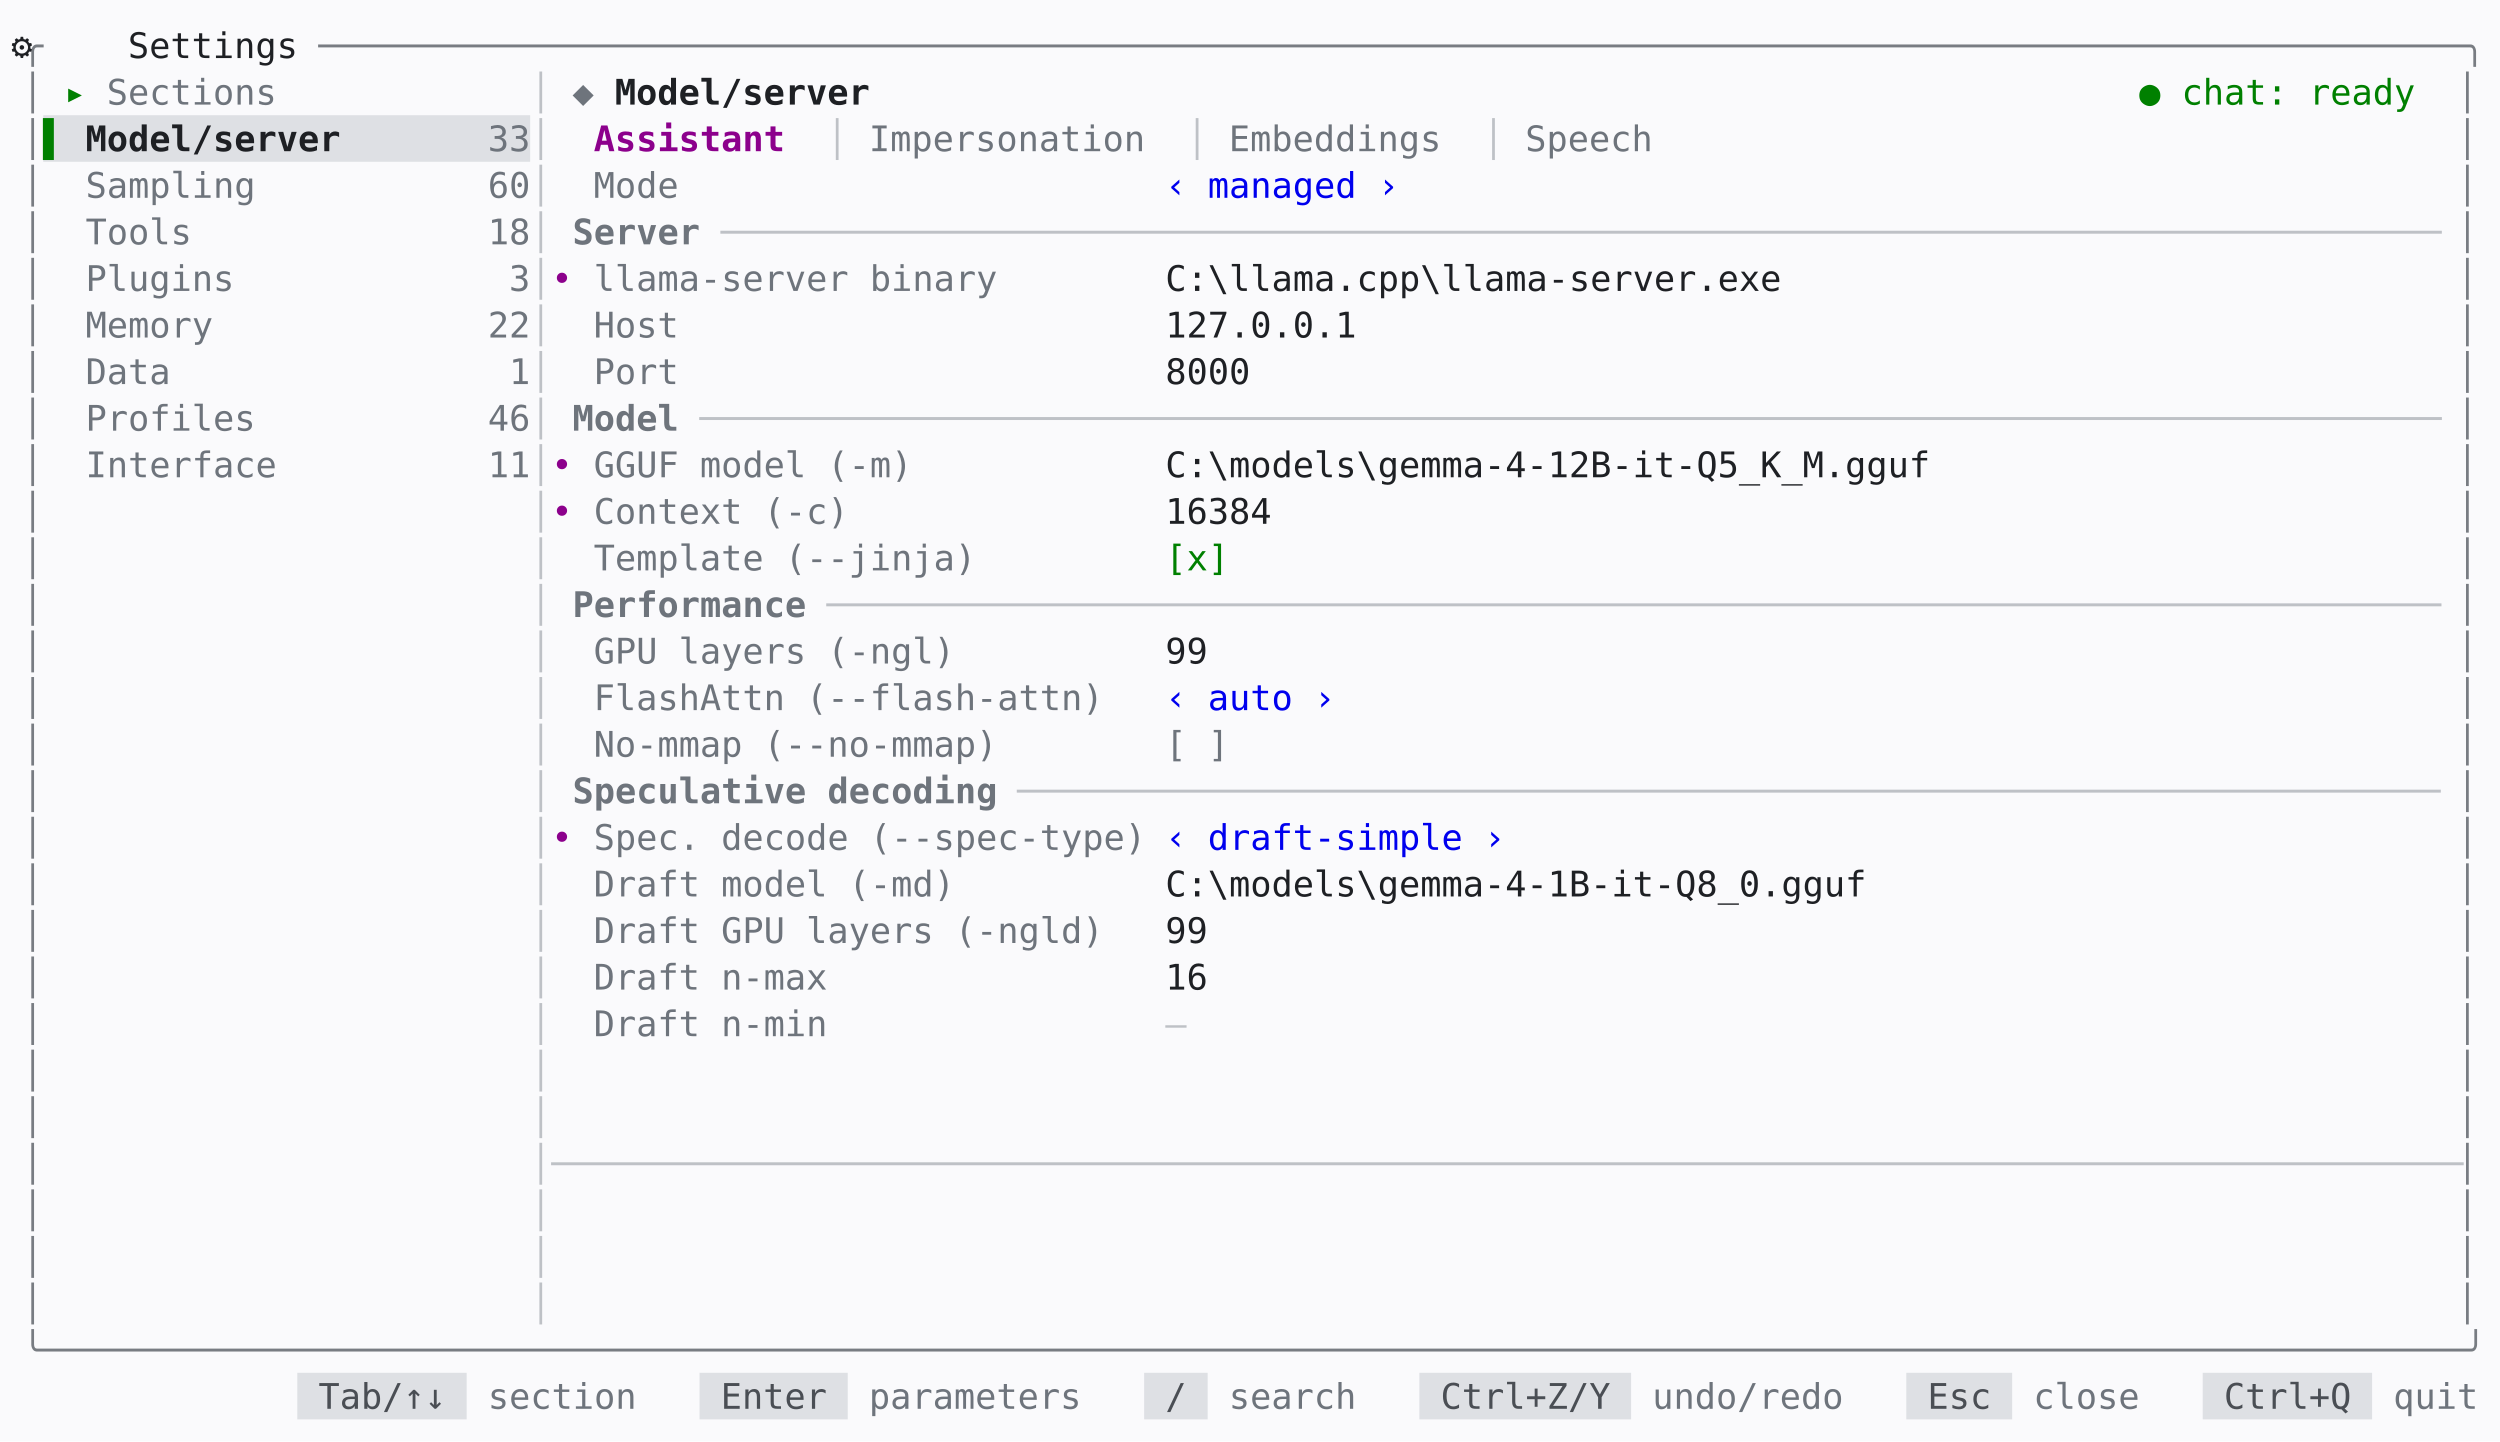
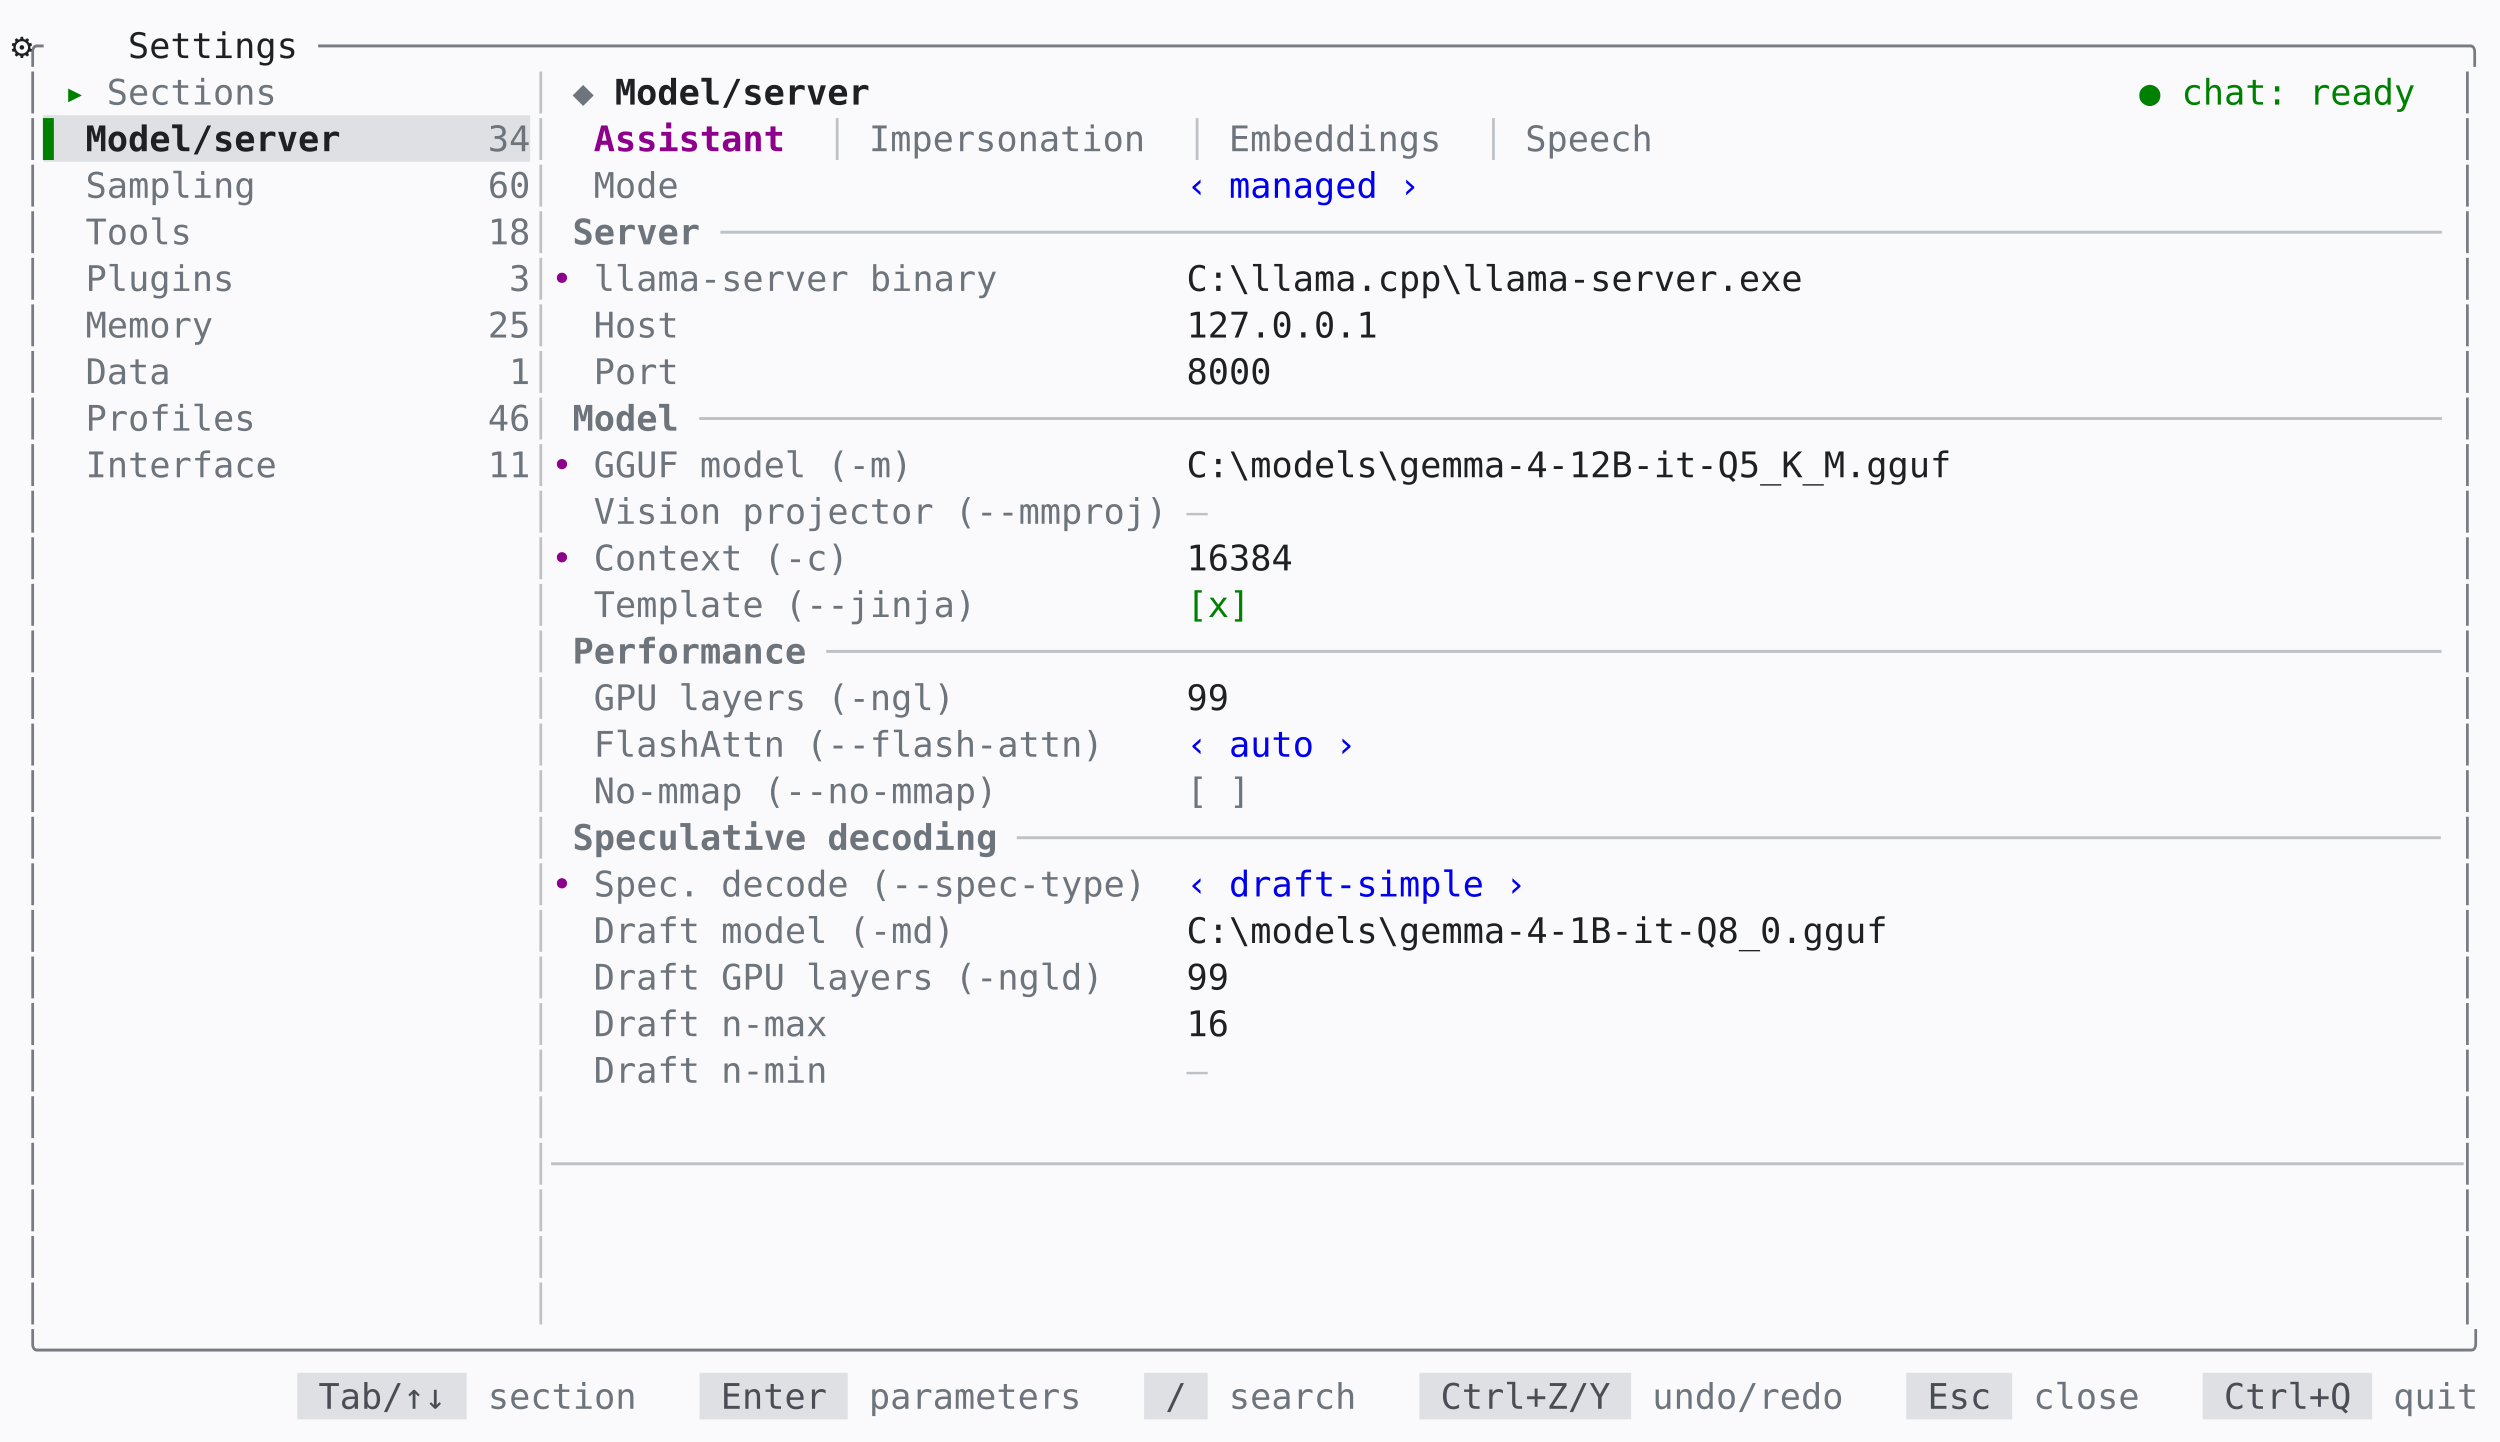
<svg xmlns="http://www.w3.org/2000/svg" id="settings-model-light-en" viewBox="0 0 1133.6 653.6" width="1133.6" height="653.6" role="img" aria-label="mindfork — the settings model screen, light theme">
  <style>
@font-face{font-family:'JetBrains Mono';src:url('/fonts/JetBrainsMono-Regular.woff2') format('woff2');font-weight:400;font-style:normal;font-display:swap}
@font-face{font-family:'JetBrains Mono';src:url('/fonts/JetBrainsMono-Bold.woff2') format('woff2');font-weight:700;font-style:normal;font-display:swap}
@font-face{font-family:'JetBrains Mono';src:url('/fonts/JetBrainsMono-Italic.woff2') format('woff2');font-weight:400;font-style:italic;font-display:swap}
#settings-model-light-en text{font:16px 'JetBrains Mono',monospace;fill:#1e2024}#settings-model-light-en .b{font-weight:700}#settings-model-light-en .i{font-style:italic}#settings-model-light-en .u{text-decoration:underline}#settings-model-light-en .st{text-decoration:line-through}#settings-model-light-en .u.st{text-decoration:underline line-through}
</style>
  <rect width="100%" height="100%" fill="#fafafc" />
  <text xml:space="preserve" y="26.32">
    <tspan x="10" fill="#787c82">╭</tspan>
    <tspan x="34" text-anchor="middle">⚙</tspan>
    <tspan x="58" textLength="86.4">Settings </tspan>
    <tspan x="144.4" textLength="979.2" fill="#787c82">─────────────────────────────────────────────────────────────────────────────────────────────────────╮</tspan>
  </text>
  <text xml:space="preserve" y="47.44">
    <tspan x="10" fill="#787c82">│</tspan>
    <tspan x="29.2" textLength="19.2" fill="#008000">▸ </tspan>
    <tspan x="48.4" textLength="86.4" fill="#6e747c">Sections </tspan>
    <tspan x="240.4" fill="#bec1c6">│</tspan>
    <tspan x="259.6" textLength="19.2" fill="#6e747c">◆ </tspan>
    <tspan x="278.8" textLength="124.8" class="b">Model/server </tspan>
    <tspan x="970" class="b" fill="#008000">●</tspan>
    <tspan x="989.2" textLength="115.2" fill="#008000">chat: ready </tspan>
    <tspan x="1114" fill="#787c82">│</tspan>
  </text>
  <rect x="19.6" y="52.24" width="220.8" height="21.12" fill="#dee0e4" />
  <text xml:space="preserve" y="68.56">
    <tspan x="10" fill="#787c82">│</tspan>
    <tspan x="19.6" textLength="19.2" fill="#008000">▌ </tspan>
    <tspan x="38.8" textLength="115.2" class="b">Model/server</tspan>
-     <tspan x="221.2" textLength="19.2" fill="#6e747c">33</tspan>
+     <tspan x="221.2" textLength="19.2" fill="#6e747c">34</tspan>
    <tspan x="240.4" fill="#bec1c6">│</tspan>
    <tspan x="269.2" textLength="96" class="b" fill="#8c008c">Assistant </tspan>
    <tspan x="374.8" fill="#bec1c6">│</tspan>
    <tspan x="394" textLength="134.4" fill="#6e747c">Impersonation </tspan>
    <tspan x="538" fill="#bec1c6">│</tspan>
    <tspan x="557.2" textLength="105.6" fill="#6e747c">Embeddings </tspan>
    <tspan x="672.4" fill="#bec1c6">│</tspan>
    <tspan x="691.6" textLength="67.2" fill="#6e747c">Speech </tspan>
    <tspan x="1114" fill="#787c82">│</tspan>
  </text>
  <text xml:space="preserve" y="89.68">
    <tspan x="10" fill="#787c82">│</tspan>
    <tspan x="38.8" textLength="76.8" fill="#6e747c">Sampling</tspan>
    <tspan x="221.2" textLength="19.2" fill="#6e747c">60</tspan>
    <tspan x="240.4" fill="#bec1c6">│</tspan>
    <tspan x="269.2" textLength="38.4" fill="#6e747c">Mode</tspan>
-     <tspan x="528.4" textLength="105.6" fill="#0000ee">‹ managed ›</tspan>
+     <tspan x="538" textLength="105.6" fill="#0000ee">‹ managed ›</tspan>
    <tspan x="1114" fill="#787c82">│</tspan>
  </text>
  <text xml:space="preserve" y="110.8">
    <tspan x="10" fill="#787c82">│</tspan>
    <tspan x="38.8" textLength="48" fill="#6e747c">Tools</tspan>
    <tspan x="221.2" textLength="19.2" fill="#6e747c">18</tspan>
    <tspan x="240.4" fill="#bec1c6">│</tspan>
    <tspan x="259.6" textLength="67.2" class="b" fill="#6e747c">Server </tspan>
    <tspan x="326.8" textLength="777.6" fill="#bec1c6">─────────────────────────────────────────────────────────────────────────────────</tspan>
    <tspan x="1114" fill="#787c82">│</tspan>
  </text>
  <text xml:space="preserve" y="131.92">
    <tspan x="10" fill="#787c82">│</tspan>
    <tspan x="38.8" textLength="67.2" fill="#6e747c">Plugins</tspan>
    <tspan x="230.8" fill="#6e747c">3</tspan>
    <tspan x="240.4" fill="#bec1c6">│</tspan>
    <tspan x="250" textLength="19.2" fill="#8c008c">• </tspan>
    <tspan x="269.2" textLength="182.4" fill="#6e747c">llama-server binary</tspan>
-     <tspan x="528.4" textLength="585.6">C:\llama.cpp\llama-server.exe                                </tspan>
+     <tspan x="538" textLength="576">C:\llama.cpp\llama-server.exe                               </tspan>
    <tspan x="1114" fill="#787c82">│</tspan>
  </text>
  <text xml:space="preserve" y="153.04">
    <tspan x="10" fill="#787c82">│</tspan>
    <tspan x="38.8" textLength="57.6" fill="#6e747c">Memory</tspan>
-     <tspan x="221.2" textLength="19.2" fill="#6e747c">22</tspan>
+     <tspan x="221.2" textLength="19.2" fill="#6e747c">25</tspan>
    <tspan x="240.4" fill="#bec1c6">│</tspan>
    <tspan x="269.2" textLength="38.4" fill="#6e747c">Host</tspan>
-     <tspan x="528.4" textLength="585.6">127.0.0.1                                                    </tspan>
+     <tspan x="538" textLength="576">127.0.0.1                                                   </tspan>
    <tspan x="1114" fill="#787c82">│</tspan>
  </text>
  <text xml:space="preserve" y="174.16">
    <tspan x="10" fill="#787c82">│</tspan>
    <tspan x="38.8" textLength="38.4" fill="#6e747c">Data</tspan>
    <tspan x="230.8" fill="#6e747c">1</tspan>
    <tspan x="240.4" fill="#bec1c6">│</tspan>
    <tspan x="269.2" textLength="38.4" fill="#6e747c">Port</tspan>
-     <tspan x="528.4" textLength="585.6">8000                                                         </tspan>
+     <tspan x="538" textLength="576">8000                                                        </tspan>
    <tspan x="1114" fill="#787c82">│</tspan>
  </text>
  <text xml:space="preserve" y="195.28">
    <tspan x="10" fill="#787c82">│</tspan>
    <tspan x="38.8" textLength="76.8" fill="#6e747c">Profiles</tspan>
    <tspan x="221.2" textLength="19.2" fill="#6e747c">46</tspan>
    <tspan x="240.4" fill="#bec1c6">│</tspan>
    <tspan x="259.6" textLength="57.6" class="b" fill="#6e747c">Model </tspan>
    <tspan x="317.2" textLength="787.2" fill="#bec1c6">──────────────────────────────────────────────────────────────────────────────────</tspan>
    <tspan x="1114" fill="#787c82">│</tspan>
  </text>
  <text xml:space="preserve" y="216.4">
    <tspan x="10" fill="#787c82">│</tspan>
    <tspan x="38.8" textLength="86.4" fill="#6e747c">Interface</tspan>
    <tspan x="221.2" textLength="19.2" fill="#6e747c">11</tspan>
    <tspan x="240.4" fill="#bec1c6">│</tspan>
    <tspan x="250" textLength="19.2" fill="#8c008c">• </tspan>
    <tspan x="269.2" textLength="144" fill="#6e747c">GGUF model (-m)</tspan>
-     <tspan x="528.4" textLength="585.6">C:\models\gemma-4-12B-it-Q5_K_M.gguf                         </tspan>
+     <tspan x="538" textLength="576">C:\models\gemma-4-12B-it-Q5_K_M.gguf                        </tspan>
    <tspan x="1114" fill="#787c82">│</tspan>
  </text>
  <text xml:space="preserve" y="237.52">
    <tspan x="10" fill="#787c82">│</tspan>
    <tspan x="240.4" fill="#bec1c6">│</tspan>
+     <tspan x="269.2" textLength="259.2" fill="#6e747c">Vision projector (--mmproj)</tspan>
+     <tspan x="538" fill="#bec1c6">—</tspan>
+     <tspan x="1114" fill="#787c82">│</tspan>
+   </text>
+   <text xml:space="preserve" y="258.64">
+     <tspan x="10" fill="#787c82">│</tspan>
+     <tspan x="240.4" fill="#bec1c6">│</tspan>
    <tspan x="250" textLength="19.2" fill="#8c008c">• </tspan>
    <tspan x="269.2" textLength="115.2" fill="#6e747c">Context (-c)</tspan>
-     <tspan x="528.4" textLength="585.6">16384                                                        </tspan>
-     <tspan x="1114" fill="#787c82">│</tspan>
-   </text>
-   <text xml:space="preserve" y="258.64">
+     <tspan x="538" textLength="576">16384                                                       </tspan>
+     <tspan x="1114" fill="#787c82">│</tspan>
+   </text>
+   <text xml:space="preserve" y="279.76">
    <tspan x="10" fill="#787c82">│</tspan>
    <tspan x="240.4" fill="#bec1c6">│</tspan>
    <tspan x="269.2" textLength="172.8" fill="#6e747c">Template (--jinja)</tspan>
-     <tspan x="528.4" textLength="28.8" fill="#008000">[x]</tspan>
-     <tspan x="1114" fill="#787c82">│</tspan>
-   </text>
-   <text xml:space="preserve" y="279.76">
+     <tspan x="538" textLength="28.8" fill="#008000">[x]</tspan>
+     <tspan x="1114" fill="#787c82">│</tspan>
+   </text>
+   <text xml:space="preserve" y="300.88">
    <tspan x="10" fill="#787c82">│</tspan>
    <tspan x="240.4" fill="#bec1c6">│</tspan>
    <tspan x="259.6" textLength="115.2" class="b" fill="#6e747c">Performance </tspan>
    <tspan x="374.8" textLength="729.6" fill="#bec1c6">────────────────────────────────────────────────────────────────────────────</tspan>
    <tspan x="1114" fill="#787c82">│</tspan>
  </text>
-   <text xml:space="preserve" y="300.88">
+   <text xml:space="preserve" y="322">
    <tspan x="10" fill="#787c82">│</tspan>
    <tspan x="240.4" fill="#bec1c6">│</tspan>
    <tspan x="269.2" textLength="163.2" fill="#6e747c">GPU layers (-ngl)</tspan>
-     <tspan x="528.4" textLength="585.6">99                                                           </tspan>
-     <tspan x="1114" fill="#787c82">│</tspan>
-   </text>
-   <text xml:space="preserve" y="322">
+     <tspan x="538" textLength="576">99                                                          </tspan>
+     <tspan x="1114" fill="#787c82">│</tspan>
+   </text>
+   <text xml:space="preserve" y="343.12">
    <tspan x="10" fill="#787c82">│</tspan>
    <tspan x="240.4" fill="#bec1c6">│</tspan>
    <tspan x="269.2" textLength="230.4" fill="#6e747c">FlashAttn (--flash-attn)</tspan>
-     <tspan x="528.4" textLength="76.8" fill="#0000ee">‹ auto ›</tspan>
-     <tspan x="1114" fill="#787c82">│</tspan>
-   </text>
-   <text xml:space="preserve" y="343.12">
+     <tspan x="538" textLength="76.8" fill="#0000ee">‹ auto ›</tspan>
+     <tspan x="1114" fill="#787c82">│</tspan>
+   </text>
+   <text xml:space="preserve" y="364.24">
    <tspan x="10" fill="#787c82">│</tspan>
    <tspan x="240.4" fill="#bec1c6">│</tspan>
    <tspan x="269.2" textLength="182.4" fill="#6e747c">No-mmap (--no-mmap)</tspan>
-     <tspan x="528.4" textLength="28.8" fill="#6e747c">[ ]</tspan>
-     <tspan x="1114" fill="#787c82">│</tspan>
-   </text>
-   <text xml:space="preserve" y="364.24">
+     <tspan x="538" textLength="28.8" fill="#6e747c">[ ]</tspan>
+     <tspan x="1114" fill="#787c82">│</tspan>
+   </text>
+   <text xml:space="preserve" y="385.36">
    <tspan x="10" fill="#787c82">│</tspan>
    <tspan x="240.4" fill="#bec1c6">│</tspan>
    <tspan x="259.6" textLength="201.6" class="b" fill="#6e747c">Speculative decoding </tspan>
    <tspan x="461.2" textLength="643.2" fill="#bec1c6">───────────────────────────────────────────────────────────────────</tspan>
    <tspan x="1114" fill="#787c82">│</tspan>
  </text>
-   <text xml:space="preserve" y="385.36">
+   <text xml:space="preserve" y="406.48">
    <tspan x="10" fill="#787c82">│</tspan>
    <tspan x="240.4" fill="#bec1c6">│</tspan>
    <tspan x="250" textLength="19.2" fill="#8c008c">• </tspan>
    <tspan x="269.2" textLength="249.6" fill="#6e747c">Spec. decode (--spec-type)</tspan>
-     <tspan x="528.4" textLength="153.6" fill="#0000ee">‹ draft-simple ›</tspan>
-     <tspan x="1114" fill="#787c82">│</tspan>
-   </text>
-   <text xml:space="preserve" y="406.48">
+     <tspan x="538" textLength="153.6" fill="#0000ee">‹ draft-simple ›</tspan>
+     <tspan x="1114" fill="#787c82">│</tspan>
+   </text>
+   <text xml:space="preserve" y="427.6">
    <tspan x="10" fill="#787c82">│</tspan>
    <tspan x="240.4" fill="#bec1c6">│</tspan>
    <tspan x="269.2" textLength="163.2" fill="#6e747c">Draft model (-md)</tspan>
-     <tspan x="528.4" textLength="585.6">C:\models\gemma-4-1B-it-Q8_0.gguf                            </tspan>
-     <tspan x="1114" fill="#787c82">│</tspan>
-   </text>
-   <text xml:space="preserve" y="427.6">
+     <tspan x="538" textLength="576">C:\models\gemma-4-1B-it-Q8_0.gguf                           </tspan>
+     <tspan x="1114" fill="#787c82">│</tspan>
+   </text>
+   <text xml:space="preserve" y="448.72">
    <tspan x="10" fill="#787c82">│</tspan>
    <tspan x="240.4" fill="#bec1c6">│</tspan>
    <tspan x="269.2" textLength="230.4" fill="#6e747c">Draft GPU layers (-ngld)</tspan>
-     <tspan x="528.4" textLength="585.6">99                                                           </tspan>
-     <tspan x="1114" fill="#787c82">│</tspan>
-   </text>
-   <text xml:space="preserve" y="448.72">
+     <tspan x="538" textLength="576">99                                                          </tspan>
+     <tspan x="1114" fill="#787c82">│</tspan>
+   </text>
+   <text xml:space="preserve" y="469.84">
    <tspan x="10" fill="#787c82">│</tspan>
    <tspan x="240.4" fill="#bec1c6">│</tspan>
    <tspan x="269.2" textLength="105.6" fill="#6e747c">Draft n-max</tspan>
-     <tspan x="528.4" textLength="585.6">16                                                           </tspan>
-     <tspan x="1114" fill="#787c82">│</tspan>
-   </text>
-   <text xml:space="preserve" y="469.84">
+     <tspan x="538" textLength="576">16                                                          </tspan>
+     <tspan x="1114" fill="#787c82">│</tspan>
+   </text>
+   <text xml:space="preserve" y="490.96">
    <tspan x="10" fill="#787c82">│</tspan>
    <tspan x="240.4" fill="#bec1c6">│</tspan>
    <tspan x="269.2" textLength="105.6" fill="#6e747c">Draft n-min</tspan>
-     <tspan x="528.4" fill="#bec1c6">—</tspan>
-     <tspan x="1114" fill="#787c82">│</tspan>
-   </text>
-   <text xml:space="preserve" y="490.96">
-     <tspan x="10" fill="#787c82">│</tspan>
-     <tspan x="240.4" fill="#bec1c6">│</tspan>
+     <tspan x="538" fill="#bec1c6">—</tspan>
    <tspan x="1114" fill="#787c82">│</tspan>
  </text>
  <text xml:space="preserve" y="512.08">
    <tspan x="10" fill="#787c82">│</tspan>
    <tspan x="240.4" fill="#bec1c6">│</tspan>
    <tspan x="1114" fill="#787c82">│</tspan>
  </text>
  <text xml:space="preserve" y="533.2">
    <tspan x="10" fill="#787c82">│</tspan>
    <tspan x="240.4" textLength="873.6" fill="#bec1c6">│──────────────────────────────────────────────────────────────────────────────────────────</tspan>
    <tspan x="1114" fill="#787c82">│</tspan>
  </text>
  <text xml:space="preserve" y="554.32">
    <tspan x="10" fill="#787c82">│</tspan>
    <tspan x="240.4" fill="#bec1c6">│</tspan>
    <tspan x="1114" fill="#787c82">│</tspan>
  </text>
  <text xml:space="preserve" y="575.44">
    <tspan x="10" fill="#787c82">│</tspan>
    <tspan x="240.4" fill="#bec1c6">│</tspan>
    <tspan x="1114" fill="#787c82">│</tspan>
  </text>
  <text xml:space="preserve" y="596.56">
    <tspan x="10" fill="#787c82">│</tspan>
    <tspan x="240.4" fill="#bec1c6">│</tspan>
    <tspan x="1114" fill="#787c82">│</tspan>
  </text>
  <text xml:space="preserve" y="617.68">
    <tspan x="10" textLength="1113.6" fill="#787c82">╰──────────────────────────────────────────────────────────────────────────────────────────────────────────────────╯</tspan>
  </text>
  <rect x="134.8" y="622.48" width="76.8" height="21.12" fill="#dee0e4" />
  <rect x="317.2" y="622.48" width="67.2" height="21.12" fill="#dee0e4" />
  <rect x="518.8" y="622.48" width="28.8" height="21.12" fill="#dee0e4" />
  <rect x="643.6" y="622.48" width="96" height="21.12" fill="#dee0e4" />
  <rect x="864.4" y="622.48" width="48" height="21.12" fill="#dee0e4" />
  <rect x="998.8" y="622.48" width="76.8" height="21.12" fill="#dee0e4" />
  <text xml:space="preserve" y="638.8">
    <tspan x="144.4" textLength="67.2" fill="#4a4e54">Tab/↑↓ </tspan>
    <tspan x="221.2" textLength="67.2" fill="#6e747c">section</tspan>
    <tspan x="326.8" textLength="57.6" fill="#4a4e54">Enter </tspan>
    <tspan x="394" textLength="96" fill="#6e747c">parameters</tspan>
    <tspan x="528.4" textLength="19.2" fill="#4a4e54">/ </tspan>
    <tspan x="557.2" textLength="57.6" fill="#6e747c">search</tspan>
    <tspan x="653.2" textLength="86.4" fill="#4a4e54">Ctrl+Z/Y </tspan>
    <tspan x="749.2" textLength="86.4" fill="#6e747c">undo/redo</tspan>
    <tspan x="874" textLength="38.4" fill="#4a4e54">Esc </tspan>
    <tspan x="922" textLength="48" fill="#6e747c">close</tspan>
    <tspan x="1008.4" textLength="67.2" fill="#4a4e54">Ctrl+Q </tspan>
    <tspan x="1085.2" textLength="38.4" fill="#6e747c">quit</tspan>
  </text>
</svg>
